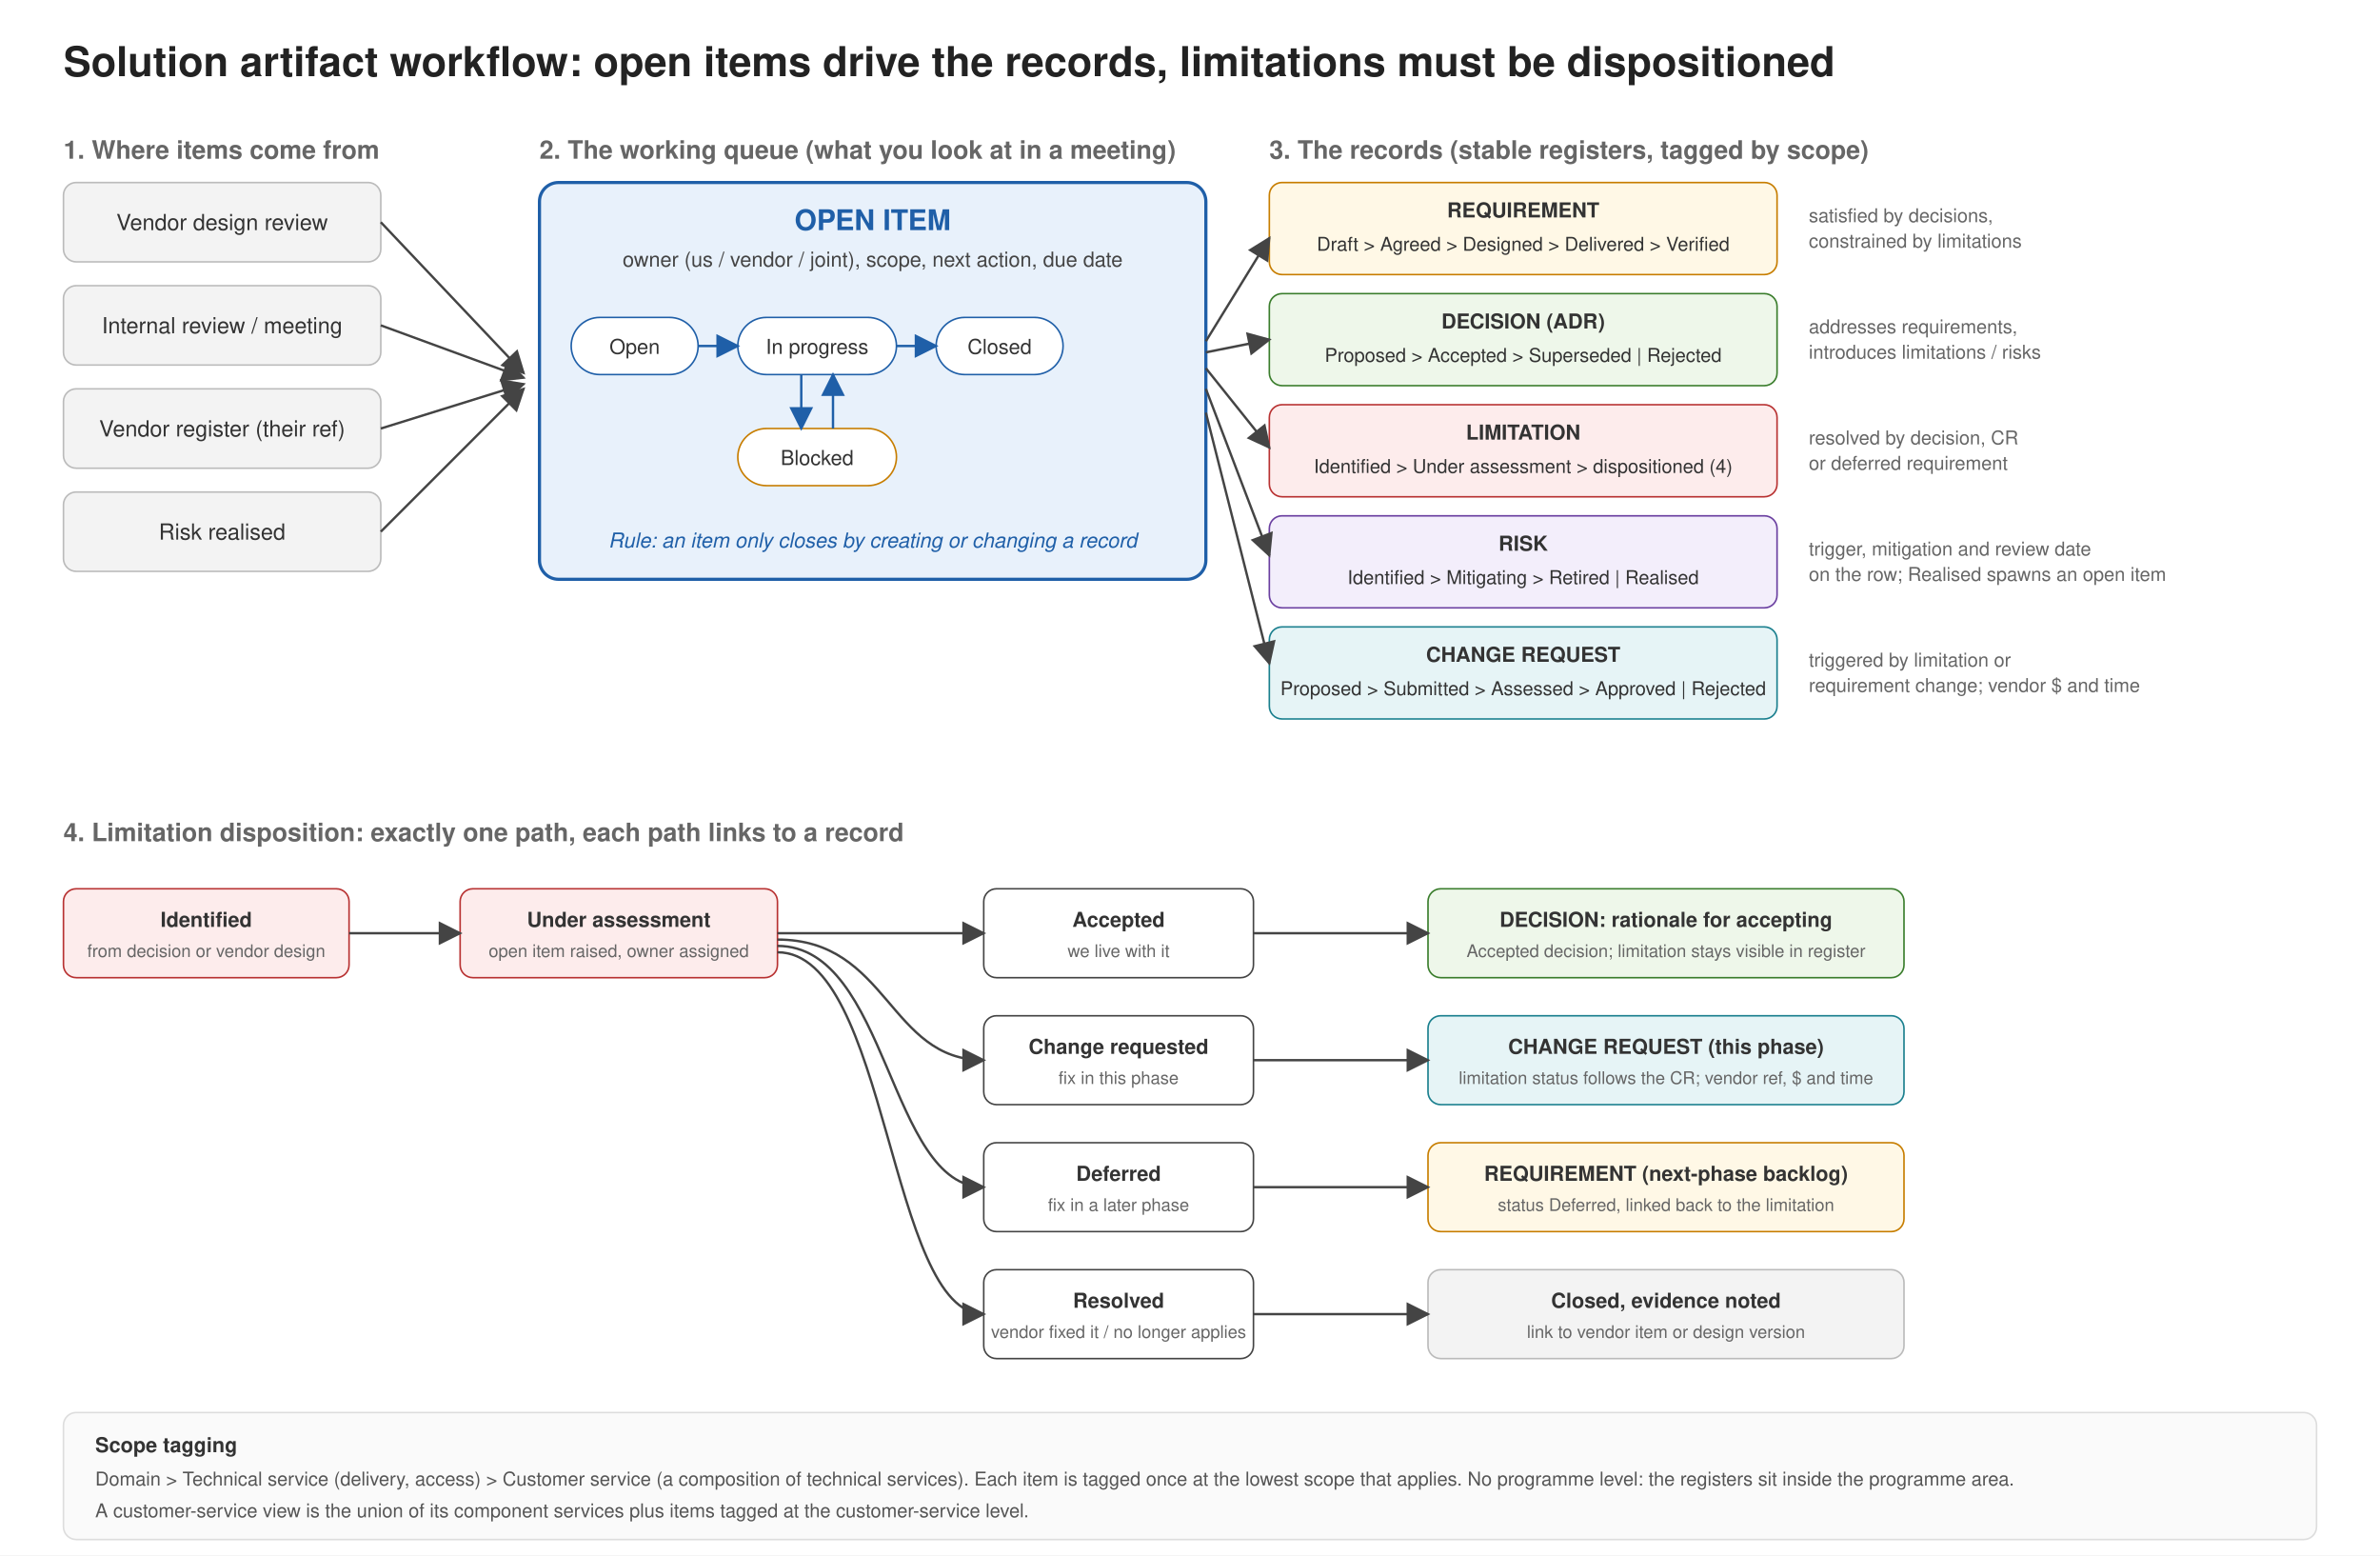
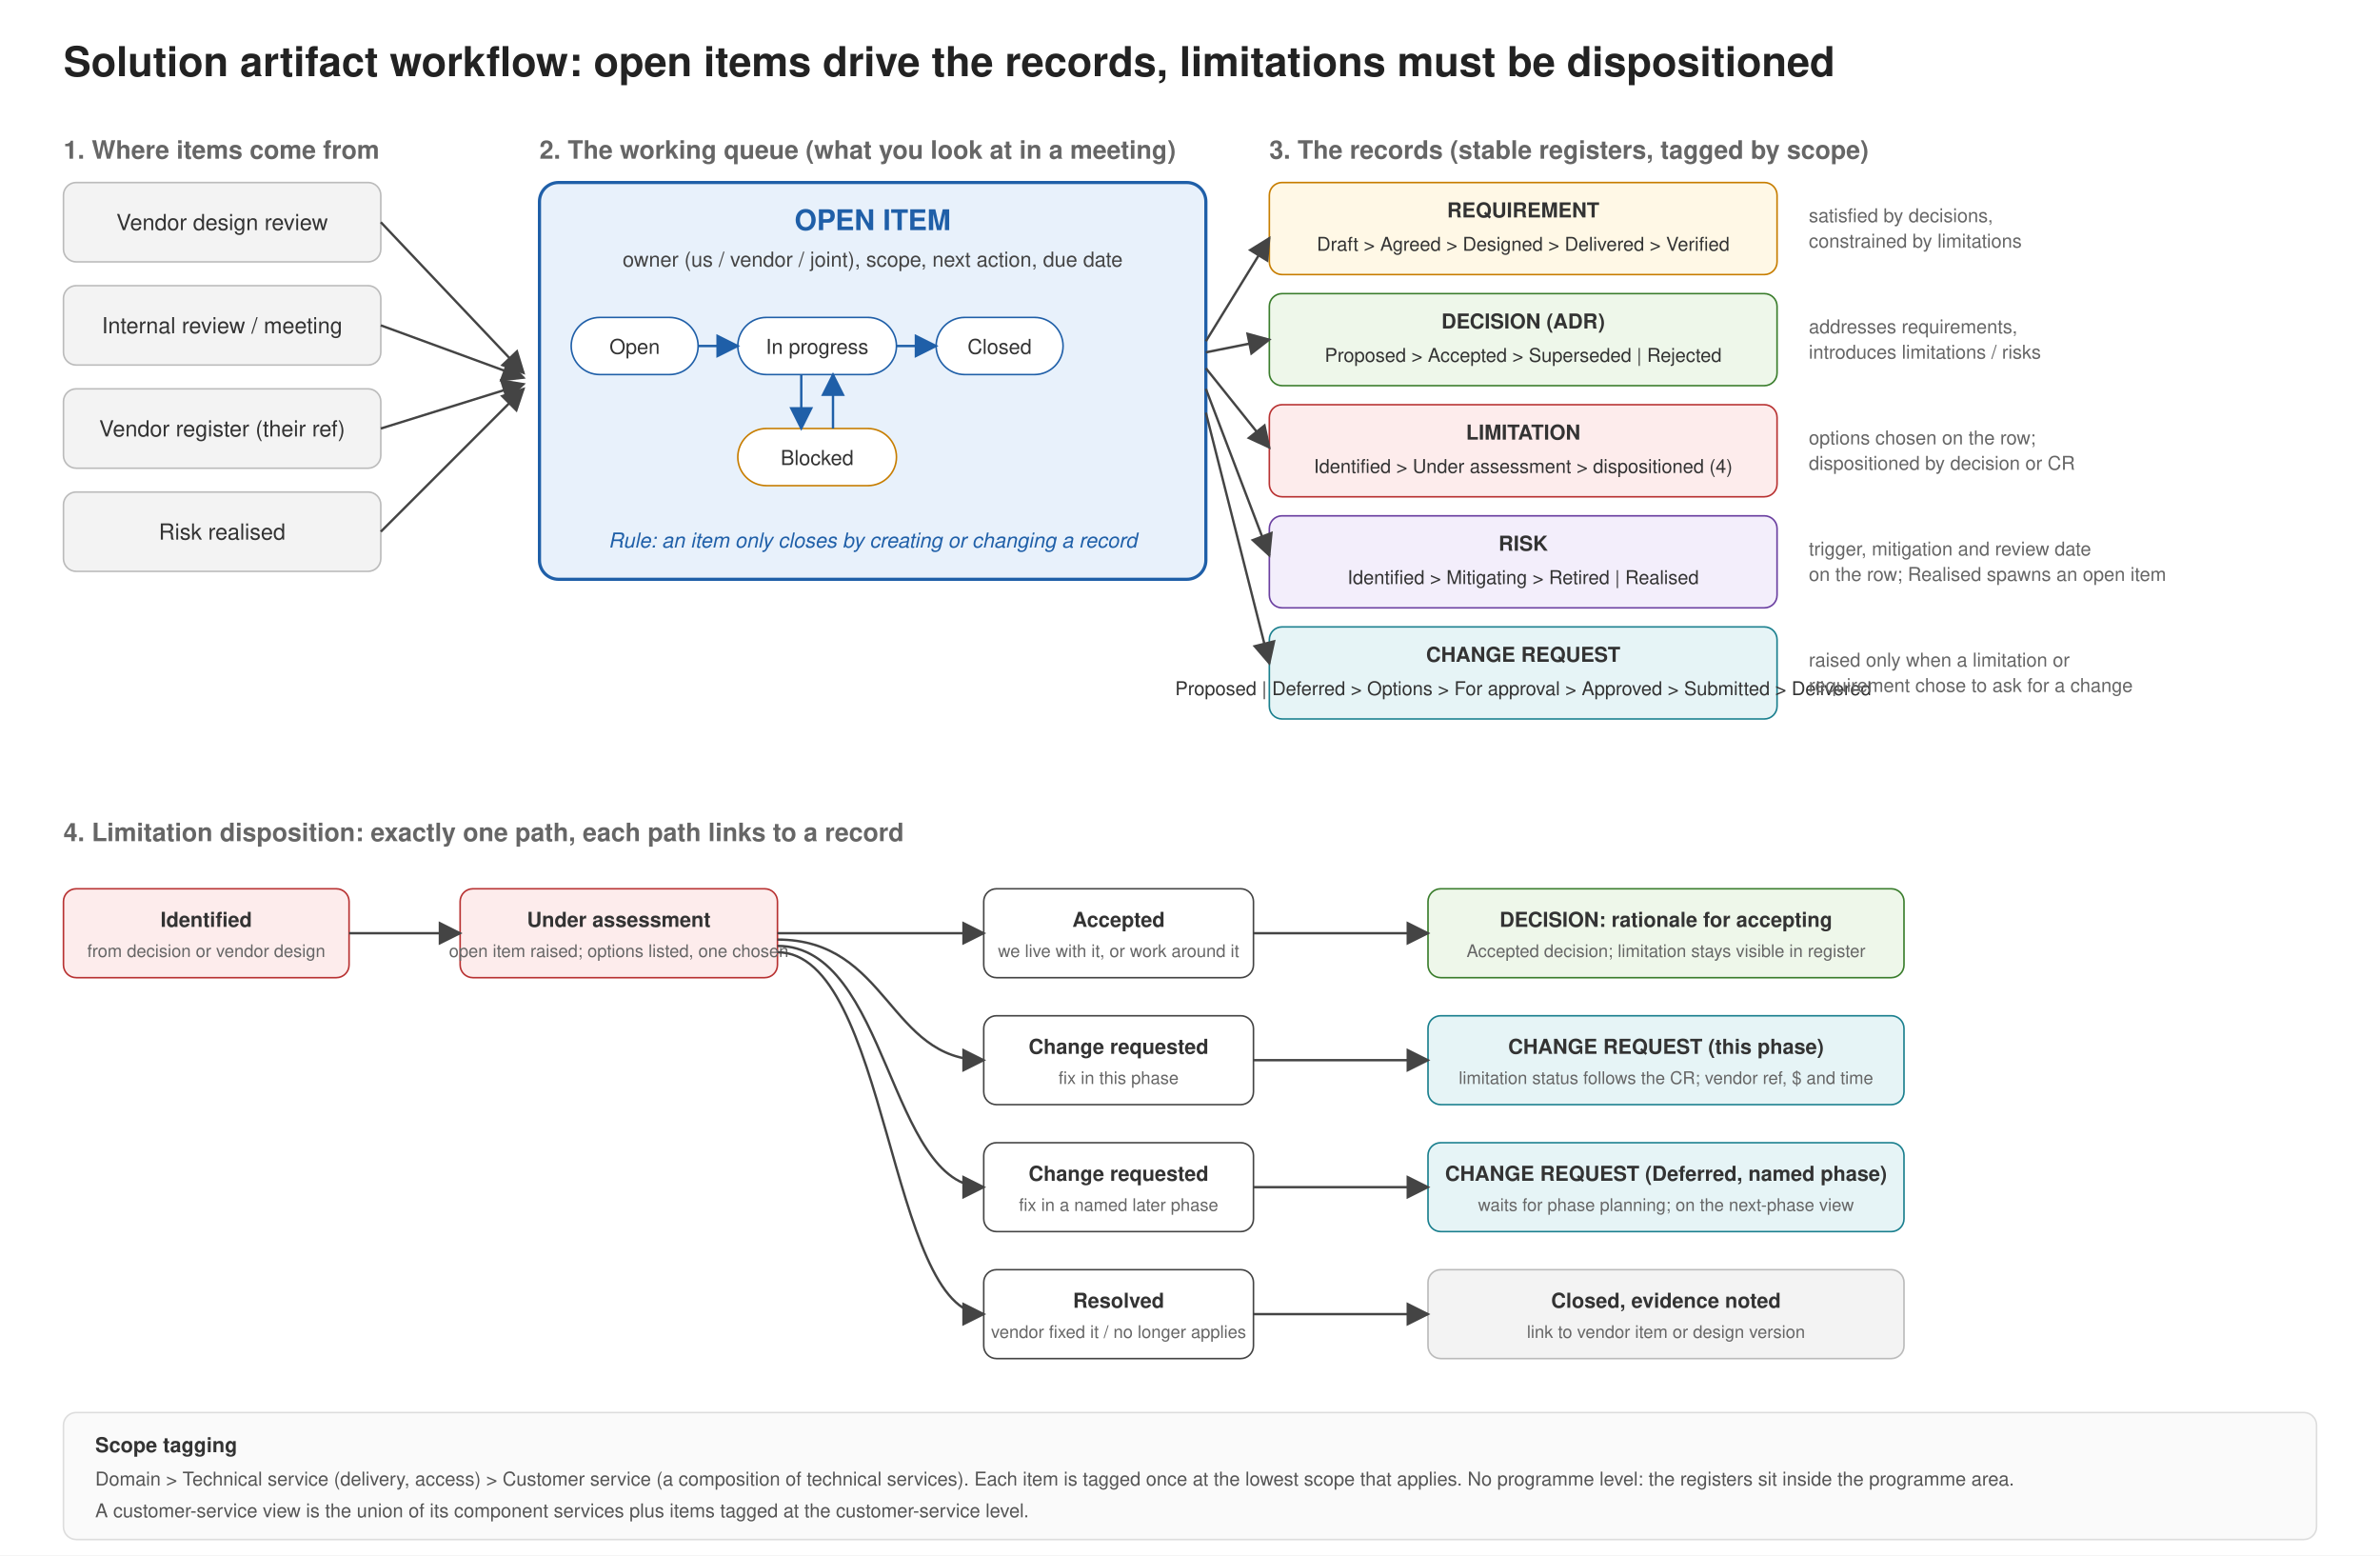
<svg xmlns="http://www.w3.org/2000/svg" width="1500" height="980" viewBox="0 0 1500 980" font-family="Helvetica, Arial, sans-serif">
  <defs>
    <marker id="arr" markerWidth="10" markerHeight="10" refX="9" refY="5" orient="auto" markerUnits="strokeWidth">
      <path d="M0,0 L10,5 L0,10 z" fill="#444" />
    </marker>
    <marker id="arrb" markerWidth="10" markerHeight="10" refX="9" refY="5" orient="auto" markerUnits="strokeWidth">
      <path d="M0,0 L10,5 L0,10 z" fill="#1f5fa8" />
    </marker>
  </defs>
  <rect width="1500" height="980" fill="#ffffff" />
  <g>
    <text x="40" y="48" font-size="26" font-weight="bold" fill="#222">Solution artifact workflow: open items drive the records, limitations must be dispositioned</text>
    <text x="40" y="100" font-size="16" fill="#666" font-weight="bold">1. Where items come from</text>
    <g font-size="14" fill="#333">
      <rect x="40" y="115" width="200" height="50" rx="8" fill="#f3f3f3" stroke="#bbb" />
      <text x="140" y="145" text-anchor="middle">Vendor design review</text>
      <rect x="40" y="180" width="200" height="50" rx="8" fill="#f3f3f3" stroke="#bbb" />
      <text x="140" y="210" text-anchor="middle">Internal review / meeting</text>
      <rect x="40" y="245" width="200" height="50" rx="8" fill="#f3f3f3" stroke="#bbb" />
      <text x="140" y="275" text-anchor="middle">Vendor register (their ref)</text>
      <rect x="40" y="310" width="200" height="50" rx="8" fill="#f3f3f3" stroke="#bbb" />
      <text x="140" y="340" text-anchor="middle">Risk realised</text>
    </g>
    <path d="M240,140 L330,235" stroke="#444" stroke-width="1.5" fill="none" marker-end="url(#arr)" />
    <path d="M240,205 L330,238" stroke="#444" stroke-width="1.5" fill="none" marker-end="url(#arr)" />
    <path d="M240,270 L330,242" stroke="#444" stroke-width="1.5" fill="none" marker-end="url(#arr)" />
    <path d="M240,335 L330,245" stroke="#444" stroke-width="1.5" fill="none" marker-end="url(#arr)" />
    <text x="340" y="100" font-size="16" fill="#666" font-weight="bold">2. The working queue (what you look at in a meeting)</text>
    <rect x="340" y="115" width="420" height="250" rx="12" fill="#e8f1fb" stroke="#1f5fa8" stroke-width="2" />
    <text x="550" y="145" text-anchor="middle" font-size="18" font-weight="bold" fill="#1f5fa8">OPEN ITEM</text>
    <text x="550" y="168" text-anchor="middle" font-size="13" fill="#444">owner (us / vendor / joint), scope, next action, due date</text>
    <g font-size="13" fill="#333">
      <rect x="360" y="200" width="80" height="36" rx="18" fill="#fff" stroke="#1f5fa8" />
      <text x="400" y="223" text-anchor="middle">Open</text>
      <rect x="465" y="200" width="100" height="36" rx="18" fill="#fff" stroke="#1f5fa8" />
      <text x="515" y="223" text-anchor="middle">In progress</text>
      <rect x="590" y="200" width="80" height="36" rx="18" fill="#fff" stroke="#1f5fa8" />
      <text x="630" y="223" text-anchor="middle">Closed</text>
      <rect x="465" y="270" width="100" height="36" rx="18" fill="#fff" stroke="#c77d00" />
      <text x="515" y="293" text-anchor="middle">Blocked</text>
    </g>
    <path d="M440,218 L465,218" stroke="#1f5fa8" stroke-width="1.5" marker-end="url(#arrb)" />
    <path d="M565,218 L590,218" stroke="#1f5fa8" stroke-width="1.5" marker-end="url(#arrb)" />
    <path d="M505,236 L505,270" stroke="#1f5fa8" stroke-width="1.5" marker-end="url(#arrb)" />
    <path d="M525,270 L525,236" stroke="#1f5fa8" stroke-width="1.5" marker-end="url(#arrb)" />
    <text x="550" y="345" text-anchor="middle" font-size="13" fill="#1f5fa8" font-style="italic">Rule: an item only closes by creating or changing a record</text>
    <text x="800" y="100" font-size="16" fill="#666" font-weight="bold">3. The records (stable registers, tagged by scope)</text>
    <g font-size="13" fill="#333">
      <rect x="800" y="115" width="320" height="58" rx="8" fill="#fff8e6" stroke="#c77d00" />
      <text x="960" y="137" text-anchor="middle" font-weight="bold">REQUIREMENT</text>
      <text x="960" y="158" text-anchor="middle" font-size="12">Draft &gt; Agreed &gt; Designed &gt; Delivered &gt; Verified</text>
      <rect x="800" y="185" width="320" height="58" rx="8" fill="#eef7ea" stroke="#3a7d2c" />
      <text x="960" y="207" text-anchor="middle" font-weight="bold">DECISION (ADR)</text>
      <text x="960" y="228" text-anchor="middle" font-size="12">Proposed &gt; Accepted &gt; Superseded | Rejected</text>
      <rect x="800" y="255" width="320" height="58" rx="8" fill="#fdecec" stroke="#b83232" />
      <text x="960" y="277" text-anchor="middle" font-weight="bold">LIMITATION</text>
      <text x="960" y="298" text-anchor="middle" font-size="12">Identified &gt; Under assessment &gt; dispositioned (4)</text>
      <rect x="800" y="325" width="320" height="58" rx="8" fill="#f3eefb" stroke="#6a3fa0" />
      <text x="960" y="347" text-anchor="middle" font-weight="bold">RISK</text>
      <text x="960" y="368" text-anchor="middle" font-size="12">Identified &gt; Mitigating &gt; Retired | Realised</text>
      <rect x="800" y="395" width="320" height="58" rx="8" fill="#e6f4f6" stroke="#1a7f8e" />
      <text x="960" y="417" text-anchor="middle" font-weight="bold">CHANGE REQUEST</text>
-       <text x="960" y="438" text-anchor="middle" font-size="12">Proposed &gt; Submitted &gt; Assessed &gt; Approved | Rejected</text>
+       <text x="960" y="438" text-anchor="middle" font-size="12">Proposed | Deferred &gt; Options &gt; For approval &gt; Approved &gt; Submitted &gt; Delivered</text>
    </g>
    <path d="M760,215 L800,150" stroke="#444" stroke-width="1.5" fill="none" marker-end="url(#arr)" />
    <path d="M760,222 L800,214" stroke="#444" stroke-width="1.5" fill="none" marker-end="url(#arr)" />
    <path d="M760,232 L800,282" stroke="#444" stroke-width="1.5" fill="none" marker-end="url(#arr)" />
    <path d="M760,245 L800,350" stroke="#444" stroke-width="1.5" fill="none" marker-end="url(#arr)" />
    <path d="M760,260 L800,418" stroke="#444" stroke-width="1.5" fill="none" marker-end="url(#arr)" />
    <text x="1140" y="140" font-size="12" fill="#666">satisfied by decisions,</text>
    <text x="1140" y="156" font-size="12" fill="#666">constrained by limitations</text>
    <text x="1140" y="210" font-size="12" fill="#666">addresses requirements,</text>
    <text x="1140" y="226" font-size="12" fill="#666">introduces limitations / risks</text>
-     <text x="1140" y="280" font-size="12" fill="#666">resolved by decision, CR</text>
-     <text x="1140" y="296" font-size="12" fill="#666">or deferred requirement</text>
+     <text x="1140" y="280" font-size="12" fill="#666">options chosen on the row;</text>
+     <text x="1140" y="296" font-size="12" fill="#666">dispositioned by decision or CR</text>
    <text x="1140" y="350" font-size="12" fill="#666">trigger, mitigation and review date</text>
    <text x="1140" y="366" font-size="12" fill="#666">on the row; Realised spawns an open item</text>
-     <text x="1140" y="420" font-size="12" fill="#666">triggered by limitation or</text>
-     <text x="1140" y="436" font-size="12" fill="#666">requirement change; vendor $ and time</text>
+     <text x="1140" y="420" font-size="12" fill="#666">raised only when a limitation or</text>
+     <text x="1140" y="436" font-size="12" fill="#666">requirement chose to ask for a change</text>
    <text x="40" y="530" font-size="16" fill="#666" font-weight="bold">4. Limitation disposition: exactly one path, each path links to a record</text>
    <rect x="40" y="560" width="180" height="56" rx="8" fill="#fdecec" stroke="#b83232" />
    <text x="130" y="584" text-anchor="middle" font-size="13" font-weight="bold" fill="#333">Identified</text>
    <text x="130" y="603" text-anchor="middle" font-size="11" fill="#666">from decision or vendor design</text>
    <rect x="290" y="560" width="200" height="56" rx="8" fill="#fdecec" stroke="#b83232" />
    <text x="390" y="584" text-anchor="middle" font-size="13" font-weight="bold" fill="#333">Under assessment</text>
-     <text x="390" y="603" text-anchor="middle" font-size="11" fill="#666">open item raised, owner assigned</text>
+     <text x="390" y="603" text-anchor="middle" font-size="11" fill="#666">open item raised; options listed, one chosen</text>
    <path d="M220,588 L290,588" stroke="#444" stroke-width="1.5" marker-end="url(#arr)" />
    <g font-size="13" fill="#333">
      <rect x="620" y="560" width="170" height="56" rx="8" fill="#fff" stroke="#444" />
      <text x="705" y="584" text-anchor="middle" font-weight="bold">Accepted</text>
-       <text x="705" y="603" text-anchor="middle" font-size="11" fill="#666">we live with it</text>
+       <text x="705" y="603" text-anchor="middle" font-size="11" fill="#666">we live with it, or work around it</text>
      <rect x="620" y="640" width="170" height="56" rx="8" fill="#fff" stroke="#444" />
      <text x="705" y="664" text-anchor="middle" font-weight="bold">Change requested</text>
      <text x="705" y="683" text-anchor="middle" font-size="11" fill="#666">fix in this phase</text>
      <rect x="620" y="720" width="170" height="56" rx="8" fill="#fff" stroke="#444" />
-       <text x="705" y="744" text-anchor="middle" font-weight="bold">Deferred</text>
-       <text x="705" y="763" text-anchor="middle" font-size="11" fill="#666">fix in a later phase</text>
+       <text x="705" y="744" text-anchor="middle" font-weight="bold">Change requested</text>
+       <text x="705" y="763" text-anchor="middle" font-size="11" fill="#666">fix in a named later phase</text>
      <rect x="620" y="800" width="170" height="56" rx="8" fill="#fff" stroke="#444" />
      <text x="705" y="824" text-anchor="middle" font-weight="bold">Resolved</text>
      <text x="705" y="843" text-anchor="middle" font-size="11" fill="#666">vendor fixed it / no longer applies</text>
    </g>
    <path d="M490,588 L620,588" stroke="#444" stroke-width="1.5" fill="none" marker-end="url(#arr)" />
    <path d="M490,592 C560,592 560,668 620,668" stroke="#444" stroke-width="1.5" fill="none" marker-end="url(#arr)" />
    <path d="M490,596 C560,596 560,748 620,748" stroke="#444" stroke-width="1.5" fill="none" marker-end="url(#arr)" />
    <path d="M490,600 C560,600 560,828 620,828" stroke="#444" stroke-width="1.5" fill="none" marker-end="url(#arr)" />
    <g font-size="13" fill="#333">
      <rect x="900" y="560" width="300" height="56" rx="8" fill="#eef7ea" stroke="#3a7d2c" />
      <text x="1050" y="584" text-anchor="middle" font-weight="bold">DECISION: rationale for accepting</text>
      <text x="1050" y="603" text-anchor="middle" font-size="11" fill="#666">Accepted decision; limitation stays visible in register</text>
      <rect x="900" y="640" width="300" height="56" rx="8" fill="#e6f4f6" stroke="#1a7f8e" />
      <text x="1050" y="664" text-anchor="middle" font-weight="bold">CHANGE REQUEST (this phase)</text>
      <text x="1050" y="683" text-anchor="middle" font-size="11" fill="#666">limitation status follows the CR; vendor ref, $ and time</text>
-       <rect x="900" y="720" width="300" height="56" rx="8" fill="#fff8e6" stroke="#c77d00" />
-       <text x="1050" y="744" text-anchor="middle" font-weight="bold">REQUIREMENT (next-phase backlog)</text>
-       <text x="1050" y="763" text-anchor="middle" font-size="11" fill="#666">status Deferred, linked back to the limitation</text>
+       <rect x="900" y="720" width="300" height="56" rx="8" fill="#e6f4f6" stroke="#1a7f8e" />
+       <text x="1050" y="744" text-anchor="middle" font-weight="bold">CHANGE REQUEST (Deferred, named phase)</text>
+       <text x="1050" y="763" text-anchor="middle" font-size="11" fill="#666">waits for phase planning; on the next-phase view</text>
      <rect x="900" y="800" width="300" height="56" rx="8" fill="#f3f3f3" stroke="#bbb" />
      <text x="1050" y="824" text-anchor="middle" font-weight="bold">Closed, evidence noted</text>
      <text x="1050" y="843" text-anchor="middle" font-size="11" fill="#666">link to vendor item or design version</text>
    </g>
    <path d="M790,588 L900,588" stroke="#444" stroke-width="1.5" marker-end="url(#arr)" />
    <path d="M790,668 L900,668" stroke="#444" stroke-width="1.5" marker-end="url(#arr)" />
    <path d="M790,748 L900,748" stroke="#444" stroke-width="1.5" marker-end="url(#arr)" />
    <path d="M790,828 L900,828" stroke="#444" stroke-width="1.5" marker-end="url(#arr)" />
    <rect x="40" y="890" width="1420" height="80" rx="8" fill="#fafafa" stroke="#ddd" />
    <text x="60" y="915" font-size="13" fill="#333" font-weight="bold">Scope tagging</text>
    <text x="60" y="936" font-size="12" fill="#555">Domain &gt; Technical service (delivery, access) &gt; Customer service (a composition of technical services). Each item is tagged once at the lowest scope that applies. No programme level: the registers sit inside the programme area.</text>
    <text x="60" y="956" font-size="12" fill="#555">A customer-service view is the union of its component services plus items tagged at the customer-service level.</text>
  </g>
</svg>
